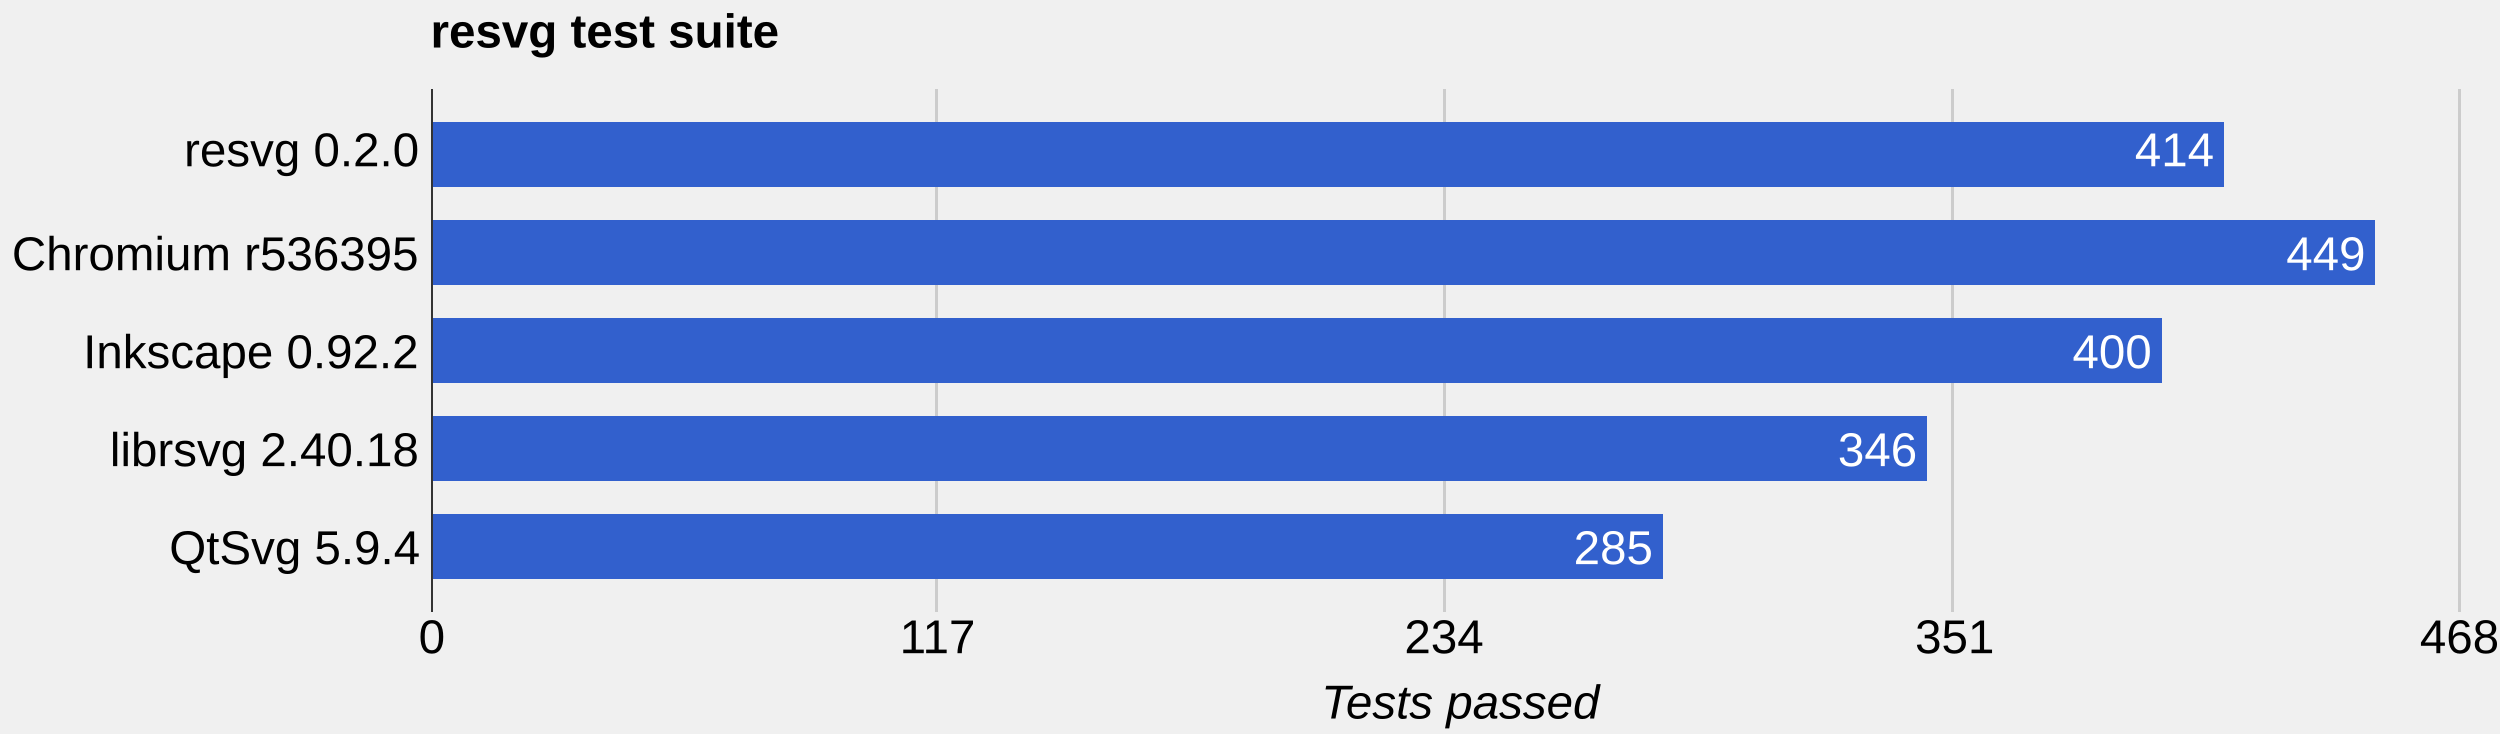
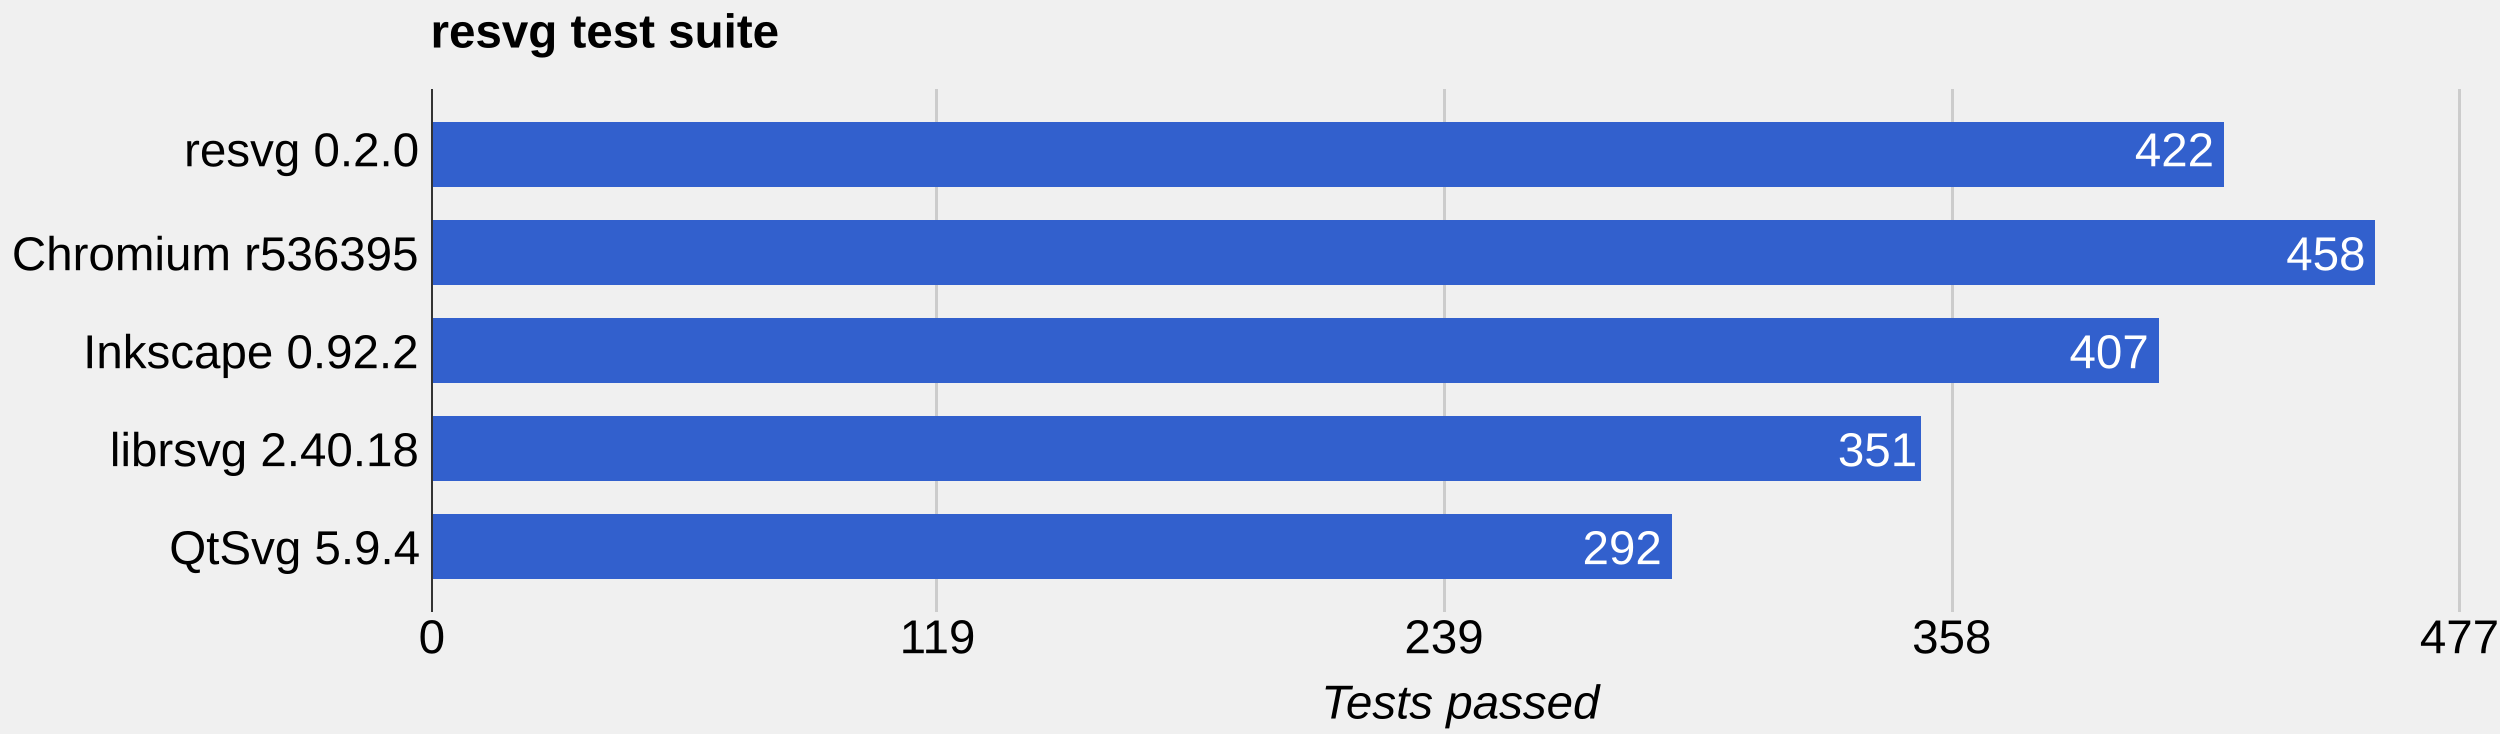
<svg xmlns="http://www.w3.org/2000/svg" height="247" shape-rendering="crispEdges" width="842">
  <text font-family="Arial" font-size="16" font-weight="bold" x="145" y="16">resvg test suite</text>
  <text font-family="Arial" font-size="16" x="62" y="56">resvg 0.2.0</text>
  <text font-family="Arial" font-size="16" x="4" y="91">Chromium r536395</text>
  <text font-family="Arial" font-size="16" x="28" y="124">Inkscape 0.92.2</text>
  <text font-family="Arial" font-size="16" x="37" y="157">librsvg 2.40.18</text>
  <text font-family="Arial" font-size="16" x="57" y="190">QtSvg 5.9.4</text>
  <rect fill="#ccc" height="176" width="1" x="145" y="30" />
  <text fill="#000" font-family="Arial" font-size="16" x="141" y="220">0</text>
  <rect fill="#ccc" height="176" width="1" x="315" y="30" />
-   <text fill="#000" font-family="Arial" font-size="16" x="303" y="220">117</text>
+   <text fill="#000" font-family="Arial" font-size="16" x="303" y="220">119</text>
  <rect fill="#ccc" height="176" width="1" x="486" y="30" />
-   <text fill="#000" font-family="Arial" font-size="16" x="473" y="220">234</text>
+   <text fill="#000" font-family="Arial" font-size="16" x="473" y="220">239</text>
  <rect fill="#ccc" height="176" width="1" x="657" y="30" />
-   <text fill="#000" font-family="Arial" font-size="16" x="645" y="220">351</text>
+   <text fill="#000" font-family="Arial" font-size="16" x="644" y="220">358</text>
  <rect fill="#ccc" height="176" width="1" x="828" y="30" />
-   <text fill="#000" font-family="Arial" font-size="16" x="815" y="220">468</text>
+   <text fill="#000" font-family="Arial" font-size="16" x="815" y="220">477</text>
  <rect fill="#3260cd" height="22" width="604" x="145" y="41" />
-   <text fill="#fff" font-family="Arial" font-size="16" x="719" y="56">414</text>
+   <text fill="#fff" font-family="Arial" font-size="16" x="719" y="56">422</text>
  <rect fill="#3260cd" height="22" width="655" x="145" y="74" />
-   <text fill="#fff" font-family="Arial" font-size="16" x="770" y="91">449</text>
-   <rect fill="#3260cd" height="22" width="583" x="145" y="107" />
-   <text fill="#fff" font-family="Arial" font-size="16" x="698" y="124">400</text>
-   <rect fill="#3260cd" height="22" width="504" x="145" y="140" />
-   <text fill="#fff" font-family="Arial" font-size="16" x="619" y="157">346</text>
-   <rect fill="#3260cd" height="22" width="415" x="145" y="173" />
-   <text fill="#fff" font-family="Arial" font-size="16" x="530" y="190">285</text>
+   <text fill="#fff" font-family="Arial" font-size="16" x="770" y="91">458</text>
+   <rect fill="#3260cd" height="22" width="582" x="145" y="107" />
+   <text fill="#fff" font-family="Arial" font-size="16" x="697" y="124">407</text>
+   <rect fill="#3260cd" height="22" width="502" x="145" y="140" />
+   <text fill="#fff" font-family="Arial" font-size="16" x="619" y="157">351</text>
+   <rect fill="#3260cd" height="22" width="418" x="145" y="173" />
+   <text fill="#fff" font-family="Arial" font-size="16" x="533" y="190">292</text>
  <rect fill="#333" height="176" width="1" x="145" y="30" />
  <text font-family="Arial" font-size="16" font-style="italic" x="445" y="242">Tests passed</text>
</svg>
